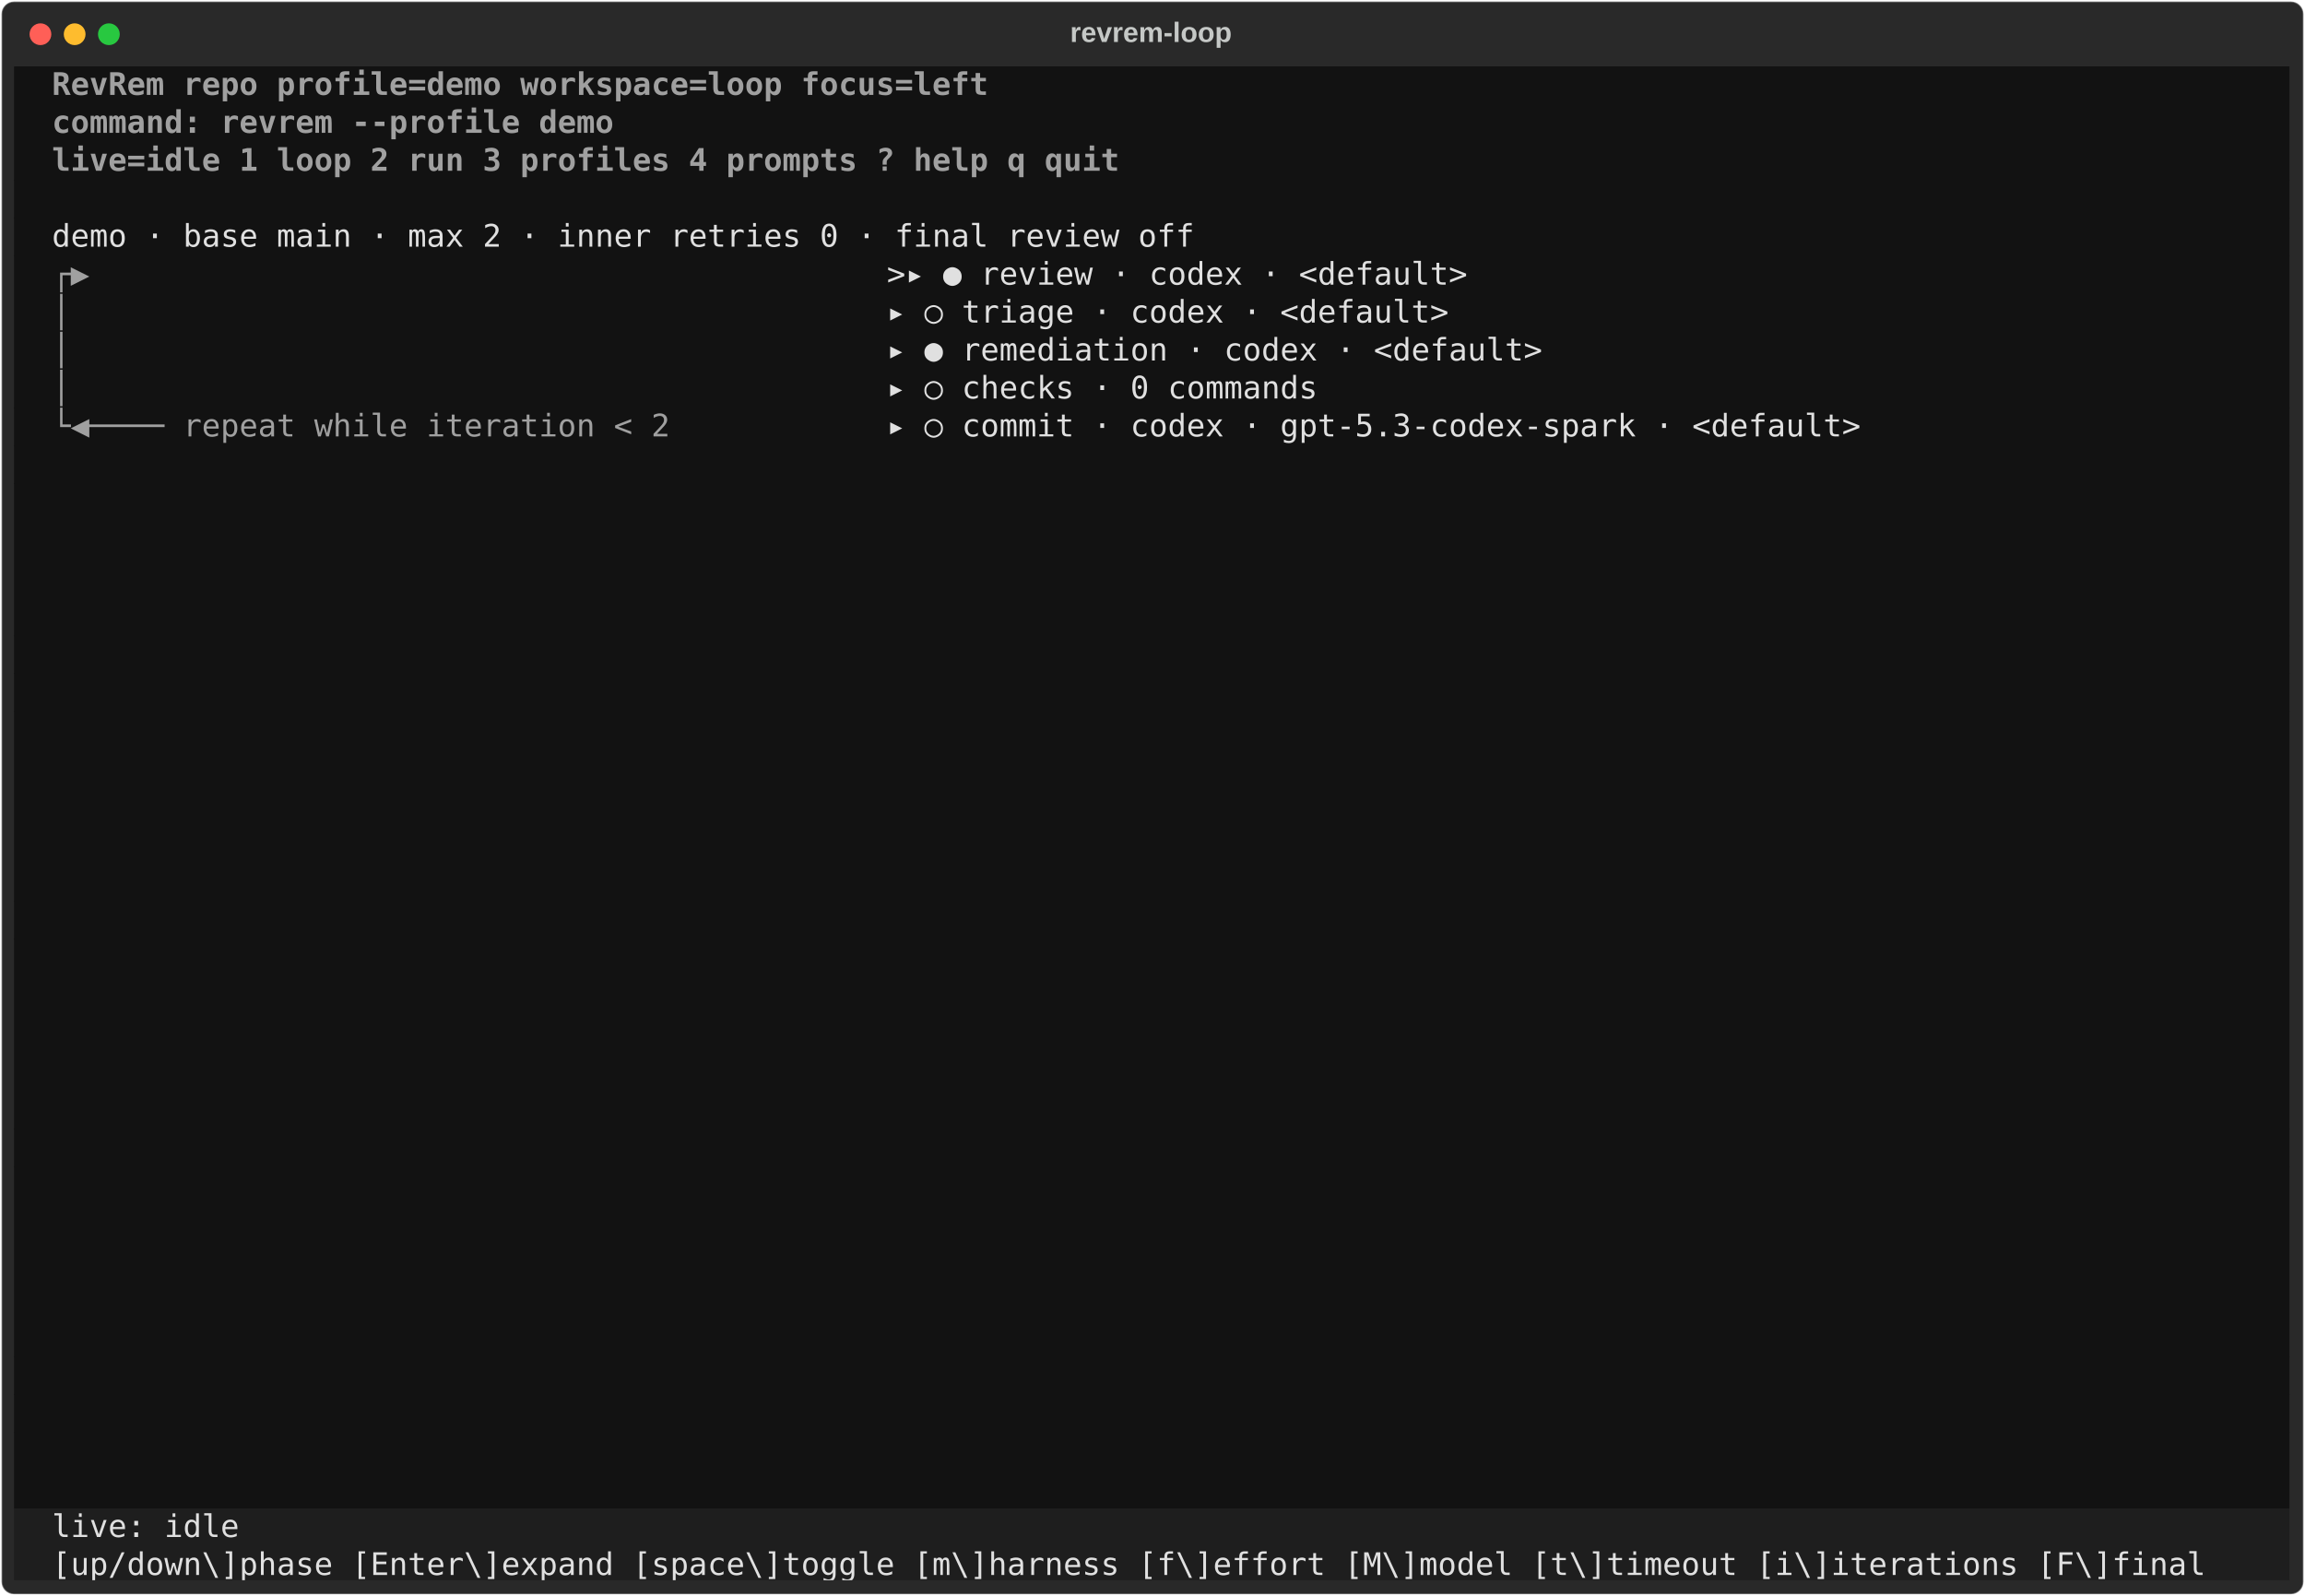
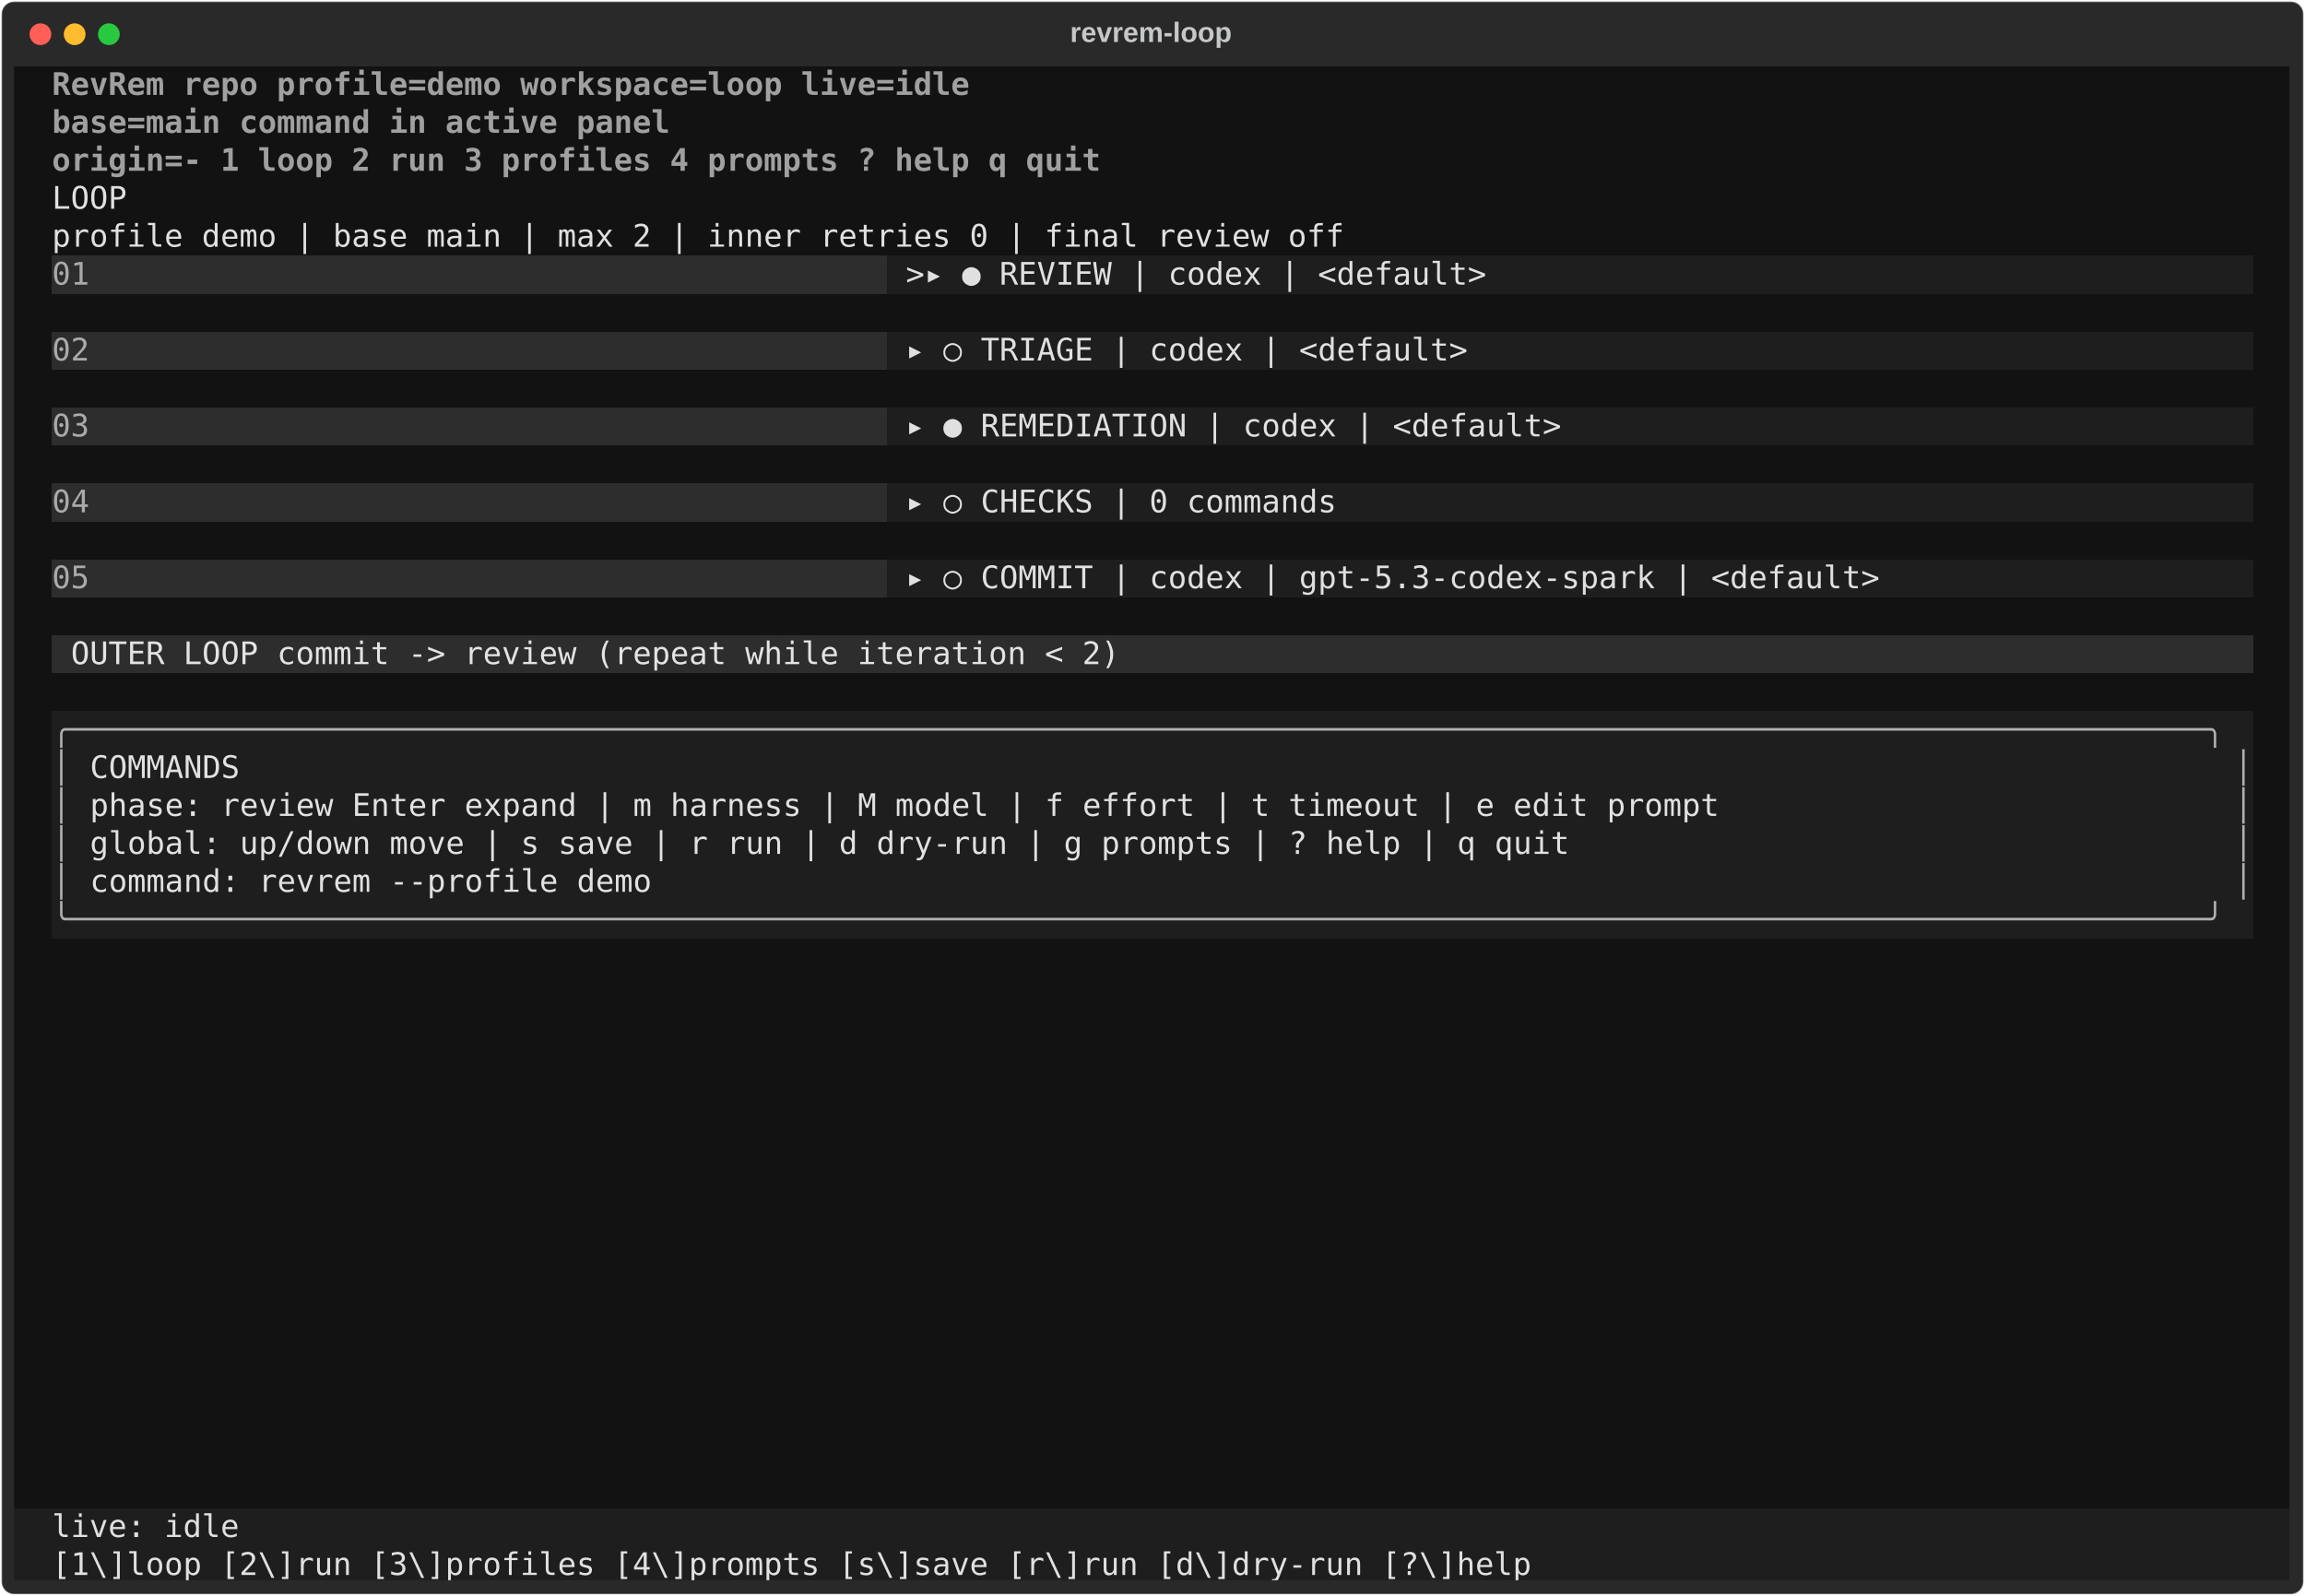
<svg xmlns="http://www.w3.org/2000/svg" class="rich-terminal" viewBox="0 0 1482 1026.0">
  <style>

    @font-face {
        font-family: "Fira Code";
        src: local("FiraCode-Regular"),
                url("https://cdnjs.cloudflare.com/ajax/libs/firacode/6.2.0/woff2/FiraCode-Regular.woff2") format("woff2"),
                url("https://cdnjs.cloudflare.com/ajax/libs/firacode/6.2.0/woff/FiraCode-Regular.woff") format("woff");
        font-style: normal;
        font-weight: 400;
    }
    @font-face {
        font-family: "Fira Code";
        src: local("FiraCode-Bold"),
                url("https://cdnjs.cloudflare.com/ajax/libs/firacode/6.2.0/woff2/FiraCode-Bold.woff2") format("woff2"),
                url("https://cdnjs.cloudflare.com/ajax/libs/firacode/6.2.0/woff/FiraCode-Bold.woff") format("woff");
        font-style: bold;
        font-weight: 700;
    }

    .terminal-ID-matrix {
        font-family: Fira Code, monospace;
        font-size: 20px;
        line-height: 24.4px;
        font-variant-east-asian: full-width;
    }

    .terminal-ID-title {
        font-size: 18px;
        font-weight: bold;
        font-family: arial;
    }

    .terminal-ID-r1 { fill: #c5c8c6 }
.terminal-ID-r2 { fill: #a0a0a0;font-weight: bold }
.terminal-ID-r3 { fill: #e0e0e0 }
- .terminal-ID-r4 { fill: #a0a0a0 }
+ .terminal-ID-r4 { fill: #aaaaaa }
+ .terminal-ID-r5 { fill: #e3e3e3 }
+ .terminal-ID-r6 { fill: #b0b0b0 }
+ .terminal-ID-r7 { fill: #e1e1e1 }
    </style>
  <defs>
    <clipPath id="terminal-ID-clip-terminal">
      <rect x="0" y="0" width="1463.0" height="975.0" />
    </clipPath>
    <clipPath id="terminal-ID-line-0">
      <rect x="0" y="1.5" width="1464" height="24.65" />
    </clipPath>
    <clipPath id="terminal-ID-line-1">
      <rect x="0" y="25.9" width="1464" height="24.65" />
    </clipPath>
    <clipPath id="terminal-ID-line-2">
      <rect x="0" y="50.3" width="1464" height="24.65" />
    </clipPath>
    <clipPath id="terminal-ID-line-3">
      <rect x="0" y="74.7" width="1464" height="24.65" />
    </clipPath>
    <clipPath id="terminal-ID-line-4">
      <rect x="0" y="99.1" width="1464" height="24.65" />
    </clipPath>
    <clipPath id="terminal-ID-line-5">
      <rect x="0" y="123.5" width="1464" height="24.65" />
    </clipPath>
    <clipPath id="terminal-ID-line-6">
      <rect x="0" y="147.9" width="1464" height="24.65" />
    </clipPath>
    <clipPath id="terminal-ID-line-7">
      <rect x="0" y="172.3" width="1464" height="24.65" />
    </clipPath>
    <clipPath id="terminal-ID-line-8">
      <rect x="0" y="196.7" width="1464" height="24.65" />
    </clipPath>
    <clipPath id="terminal-ID-line-9">
      <rect x="0" y="221.1" width="1464" height="24.65" />
    </clipPath>
    <clipPath id="terminal-ID-line-10">
      <rect x="0" y="245.5" width="1464" height="24.65" />
    </clipPath>
    <clipPath id="terminal-ID-line-11">
      <rect x="0" y="269.9" width="1464" height="24.65" />
    </clipPath>
    <clipPath id="terminal-ID-line-12">
      <rect x="0" y="294.3" width="1464" height="24.65" />
    </clipPath>
    <clipPath id="terminal-ID-line-13">
      <rect x="0" y="318.7" width="1464" height="24.65" />
    </clipPath>
    <clipPath id="terminal-ID-line-14">
      <rect x="0" y="343.1" width="1464" height="24.65" />
    </clipPath>
    <clipPath id="terminal-ID-line-15">
      <rect x="0" y="367.5" width="1464" height="24.65" />
    </clipPath>
    <clipPath id="terminal-ID-line-16">
      <rect x="0" y="391.9" width="1464" height="24.65" />
    </clipPath>
    <clipPath id="terminal-ID-line-17">
      <rect x="0" y="416.3" width="1464" height="24.65" />
    </clipPath>
    <clipPath id="terminal-ID-line-18">
      <rect x="0" y="440.7" width="1464" height="24.65" />
    </clipPath>
    <clipPath id="terminal-ID-line-19">
      <rect x="0" y="465.1" width="1464" height="24.65" />
    </clipPath>
    <clipPath id="terminal-ID-line-20">
      <rect x="0" y="489.5" width="1464" height="24.65" />
    </clipPath>
    <clipPath id="terminal-ID-line-21">
      <rect x="0" y="513.9" width="1464" height="24.65" />
    </clipPath>
    <clipPath id="terminal-ID-line-22">
      <rect x="0" y="538.3" width="1464" height="24.65" />
    </clipPath>
    <clipPath id="terminal-ID-line-23">
      <rect x="0" y="562.7" width="1464" height="24.65" />
    </clipPath>
    <clipPath id="terminal-ID-line-24">
      <rect x="0" y="587.1" width="1464" height="24.65" />
    </clipPath>
    <clipPath id="terminal-ID-line-25">
      <rect x="0" y="611.5" width="1464" height="24.65" />
    </clipPath>
    <clipPath id="terminal-ID-line-26">
      <rect x="0" y="635.9" width="1464" height="24.65" />
    </clipPath>
    <clipPath id="terminal-ID-line-27">
      <rect x="0" y="660.3" width="1464" height="24.65" />
    </clipPath>
    <clipPath id="terminal-ID-line-28">
      <rect x="0" y="684.7" width="1464" height="24.65" />
    </clipPath>
    <clipPath id="terminal-ID-line-29">
      <rect x="0" y="709.1" width="1464" height="24.65" />
    </clipPath>
    <clipPath id="terminal-ID-line-30">
      <rect x="0" y="733.5" width="1464" height="24.65" />
    </clipPath>
    <clipPath id="terminal-ID-line-31">
      <rect x="0" y="757.9" width="1464" height="24.65" />
    </clipPath>
    <clipPath id="terminal-ID-line-32">
      <rect x="0" y="782.3" width="1464" height="24.65" />
    </clipPath>
    <clipPath id="terminal-ID-line-33">
      <rect x="0" y="806.7" width="1464" height="24.65" />
    </clipPath>
    <clipPath id="terminal-ID-line-34">
      <rect x="0" y="831.1" width="1464" height="24.65" />
    </clipPath>
    <clipPath id="terminal-ID-line-35">
      <rect x="0" y="855.5" width="1464" height="24.65" />
    </clipPath>
    <clipPath id="terminal-ID-line-36">
      <rect x="0" y="879.9" width="1464" height="24.65" />
    </clipPath>
    <clipPath id="terminal-ID-line-37">
      <rect x="0" y="904.3" width="1464" height="24.65" />
    </clipPath>
    <clipPath id="terminal-ID-line-38">
      <rect x="0" y="928.7" width="1464" height="24.65" />
    </clipPath>
  </defs>
  <rect fill="#292929" stroke="rgba(255,255,255,0.35)" stroke-width="1" x="1" y="1" width="1480" height="1024" rx="8" />
  <text class="terminal-ID-title" fill="#c5c8c6" text-anchor="middle" x="740" y="27">revrem-loop</text>
  <g transform="translate(26,22)">
    <circle cx="0" cy="0" r="7" fill="#ff5f57" />
    <circle cx="22" cy="0" r="7" fill="#febc2e" />
    <circle cx="44" cy="0" r="7" fill="#28c840" />
  </g>
  <g transform="translate(9, 41)" clip-path="url(#terminal-ID-clip-terminal)">
    <rect fill="#121212" x="0" y="1.5" width="24.4" height="24.65" shape-rendering="crispEdges" />
-     <rect fill="#121212" x="24.4" y="1.5" width="658.8" height="24.65" shape-rendering="crispEdges" />
-     <rect fill="#121212" x="683.2" y="1.5" width="780.8" height="24.65" shape-rendering="crispEdges" />
+     <rect fill="#121212" x="24.4" y="1.5" width="646.6" height="24.65" shape-rendering="crispEdges" />
+     <rect fill="#121212" x="671" y="1.5" width="793" height="24.65" shape-rendering="crispEdges" />
    <rect fill="#121212" x="0" y="25.9" width="24.4" height="24.65" shape-rendering="crispEdges" />
-     <rect fill="#121212" x="24.4" y="25.9" width="366" height="24.65" shape-rendering="crispEdges" />
-     <rect fill="#121212" x="390.4" y="25.9" width="1073.6" height="24.65" shape-rendering="crispEdges" />
+     <rect fill="#121212" x="24.4" y="25.9" width="414.8" height="24.65" shape-rendering="crispEdges" />
+     <rect fill="#121212" x="439.2" y="25.9" width="1024.8" height="24.65" shape-rendering="crispEdges" />
    <rect fill="#121212" x="0" y="50.3" width="24.4" height="24.65" shape-rendering="crispEdges" />
-     <rect fill="#121212" x="24.4" y="50.3" width="732" height="24.65" shape-rendering="crispEdges" />
-     <rect fill="#121212" x="756.4" y="50.3" width="707.6" height="24.65" shape-rendering="crispEdges" />
+     <rect fill="#121212" x="24.4" y="50.3" width="719.8" height="24.65" shape-rendering="crispEdges" />
+     <rect fill="#121212" x="744.2" y="50.3" width="719.8" height="24.65" shape-rendering="crispEdges" />
    <rect fill="#121212" x="0" y="74.7" width="24.4" height="24.65" shape-rendering="crispEdges" />
-     <rect fill="#121212" x="24.4" y="74.7" width="1415.2" height="24.65" shape-rendering="crispEdges" />
-     <rect fill="#121212" x="1439.6" y="74.7" width="24.4" height="24.65" shape-rendering="crispEdges" />
+     <rect fill="#121212" x="24.4" y="74.7" width="48.8" height="24.65" shape-rendering="crispEdges" />
+     <rect fill="#121212" x="73.2" y="74.7" width="1390.8" height="24.65" shape-rendering="crispEdges" />
    <rect fill="#121212" x="0" y="99.1" width="24.4" height="24.65" shape-rendering="crispEdges" />
-     <rect fill="#121212" x="24.4" y="99.1" width="744.2" height="24.65" shape-rendering="crispEdges" />
-     <rect fill="#121212" x="768.6" y="99.1" width="695.4" height="24.65" shape-rendering="crispEdges" />
+     <rect fill="#121212" x="24.4" y="99.1" width="841.8" height="24.65" shape-rendering="crispEdges" />
+     <rect fill="#121212" x="866.2" y="99.1" width="597.8" height="24.65" shape-rendering="crispEdges" />
    <rect fill="#121212" x="0" y="123.5" width="24.4" height="24.65" shape-rendering="crispEdges" />
-     <rect fill="#121212" x="24.4" y="123.5" width="24.4" height="24.65" shape-rendering="crispEdges" />
-     <rect fill="#121212" x="48.8" y="123.5" width="512.4" height="24.65" shape-rendering="crispEdges" />
-     <rect fill="#121212" x="561.2" y="123.5" width="378.2" height="24.65" shape-rendering="crispEdges" />
-     <rect fill="#121212" x="939.4" y="123.5" width="524.6" height="24.65" shape-rendering="crispEdges" />
-     <rect fill="#121212" x="0" y="147.9" width="24.4" height="24.65" shape-rendering="crispEdges" />
-     <rect fill="#121212" x="24.4" y="147.9" width="12.2" height="24.65" shape-rendering="crispEdges" />
-     <rect fill="#121212" x="36.6" y="147.9" width="524.6" height="24.65" shape-rendering="crispEdges" />
-     <rect fill="#121212" x="561.2" y="147.9" width="378.2" height="24.65" shape-rendering="crispEdges" />
-     <rect fill="#121212" x="939.4" y="147.9" width="524.6" height="24.65" shape-rendering="crispEdges" />
+     <rect fill="#2d2d2d" x="24.4" y="123.5" width="24.4" height="24.65" shape-rendering="crispEdges" />
+     <rect fill="#2d2d2d" x="48.8" y="123.5" width="512.4" height="24.65" shape-rendering="crispEdges" />
+     <rect fill="#1e1e1e" x="561.2" y="123.5" width="12.2" height="24.65" shape-rendering="crispEdges" />
+     <rect fill="#1e1e1e" x="573.4" y="123.5" width="439.2" height="24.65" shape-rendering="crispEdges" />
+     <rect fill="#1e1e1e" x="1012.6" y="123.5" width="427" height="24.65" shape-rendering="crispEdges" />
+     <rect fill="#121212" x="1439.6" y="123.5" width="24.4" height="24.65" shape-rendering="crispEdges" />
+     <rect fill="#121212" x="0" y="147.9" width="1464" height="24.65" shape-rendering="crispEdges" />
    <rect fill="#121212" x="0" y="172.3" width="24.4" height="24.65" shape-rendering="crispEdges" />
-     <rect fill="#121212" x="24.4" y="172.3" width="12.2" height="24.65" shape-rendering="crispEdges" />
-     <rect fill="#121212" x="36.6" y="172.3" width="524.6" height="24.65" shape-rendering="crispEdges" />
-     <rect fill="#121212" x="561.2" y="172.3" width="439.2" height="24.65" shape-rendering="crispEdges" />
-     <rect fill="#121212" x="1000.4" y="172.3" width="463.6" height="24.65" shape-rendering="crispEdges" />
-     <rect fill="#121212" x="0" y="196.7" width="24.4" height="24.65" shape-rendering="crispEdges" />
-     <rect fill="#121212" x="24.4" y="196.7" width="12.2" height="24.65" shape-rendering="crispEdges" />
-     <rect fill="#121212" x="36.6" y="196.7" width="524.6" height="24.65" shape-rendering="crispEdges" />
-     <rect fill="#121212" x="561.2" y="196.7" width="292.8" height="24.65" shape-rendering="crispEdges" />
-     <rect fill="#121212" x="854" y="196.7" width="610" height="24.65" shape-rendering="crispEdges" />
+     <rect fill="#2d2d2d" x="24.4" y="172.3" width="24.4" height="24.65" shape-rendering="crispEdges" />
+     <rect fill="#2d2d2d" x="48.8" y="172.3" width="512.4" height="24.65" shape-rendering="crispEdges" />
+     <rect fill="#1e1e1e" x="561.2" y="172.3" width="12.2" height="24.65" shape-rendering="crispEdges" />
+     <rect fill="#1e1e1e" x="573.4" y="172.3" width="439.2" height="24.65" shape-rendering="crispEdges" />
+     <rect fill="#1e1e1e" x="1012.6" y="172.3" width="427" height="24.65" shape-rendering="crispEdges" />
+     <rect fill="#121212" x="1439.6" y="172.3" width="24.4" height="24.65" shape-rendering="crispEdges" />
+     <rect fill="#121212" x="0" y="196.7" width="1464" height="24.65" shape-rendering="crispEdges" />
    <rect fill="#121212" x="0" y="221.1" width="24.4" height="24.65" shape-rendering="crispEdges" />
-     <rect fill="#121212" x="24.4" y="221.1" width="402.6" height="24.65" shape-rendering="crispEdges" />
-     <rect fill="#121212" x="427" y="221.1" width="134.2" height="24.65" shape-rendering="crispEdges" />
-     <rect fill="#121212" x="561.2" y="221.1" width="646.6" height="24.65" shape-rendering="crispEdges" />
-     <rect fill="#121212" x="1207.8" y="221.1" width="256.2" height="24.65" shape-rendering="crispEdges" />
+     <rect fill="#2d2d2d" x="24.4" y="221.1" width="24.4" height="24.65" shape-rendering="crispEdges" />
+     <rect fill="#2d2d2d" x="48.8" y="221.1" width="512.4" height="24.65" shape-rendering="crispEdges" />
+     <rect fill="#1e1e1e" x="561.2" y="221.1" width="12.2" height="24.65" shape-rendering="crispEdges" />
+     <rect fill="#1e1e1e" x="573.4" y="221.1" width="439.2" height="24.65" shape-rendering="crispEdges" />
+     <rect fill="#1e1e1e" x="1012.6" y="221.1" width="427" height="24.65" shape-rendering="crispEdges" />
+     <rect fill="#121212" x="1439.6" y="221.1" width="24.4" height="24.65" shape-rendering="crispEdges" />
    <rect fill="#121212" x="0" y="245.5" width="1464" height="24.65" shape-rendering="crispEdges" />
-     <rect fill="#121212" x="0" y="269.9" width="1464" height="24.65" shape-rendering="crispEdges" />
+     <rect fill="#121212" x="0" y="269.9" width="24.4" height="24.65" shape-rendering="crispEdges" />
+     <rect fill="#2d2d2d" x="24.4" y="269.9" width="24.4" height="24.65" shape-rendering="crispEdges" />
+     <rect fill="#2d2d2d" x="48.8" y="269.9" width="512.4" height="24.65" shape-rendering="crispEdges" />
+     <rect fill="#1e1e1e" x="561.2" y="269.9" width="12.2" height="24.65" shape-rendering="crispEdges" />
+     <rect fill="#1e1e1e" x="573.4" y="269.9" width="353.8" height="24.65" shape-rendering="crispEdges" />
+     <rect fill="#1e1e1e" x="927.2" y="269.9" width="512.4" height="24.65" shape-rendering="crispEdges" />
+     <rect fill="#121212" x="1439.6" y="269.9" width="24.4" height="24.65" shape-rendering="crispEdges" />
    <rect fill="#121212" x="0" y="294.3" width="1464" height="24.65" shape-rendering="crispEdges" />
-     <rect fill="#121212" x="0" y="318.7" width="1464" height="24.65" shape-rendering="crispEdges" />
+     <rect fill="#121212" x="0" y="318.7" width="24.4" height="24.65" shape-rendering="crispEdges" />
+     <rect fill="#2d2d2d" x="24.4" y="318.7" width="24.4" height="24.65" shape-rendering="crispEdges" />
+     <rect fill="#2d2d2d" x="48.8" y="318.7" width="512.4" height="24.65" shape-rendering="crispEdges" />
+     <rect fill="#1e1e1e" x="561.2" y="318.7" width="12.2" height="24.65" shape-rendering="crispEdges" />
+     <rect fill="#1e1e1e" x="573.4" y="318.7" width="707.6" height="24.65" shape-rendering="crispEdges" />
+     <rect fill="#1e1e1e" x="1281" y="318.7" width="158.6" height="24.65" shape-rendering="crispEdges" />
+     <rect fill="#121212" x="1439.6" y="318.7" width="24.4" height="24.65" shape-rendering="crispEdges" />
    <rect fill="#121212" x="0" y="343.1" width="1464" height="24.65" shape-rendering="crispEdges" />
-     <rect fill="#121212" x="0" y="367.5" width="1464" height="24.65" shape-rendering="crispEdges" />
+     <rect fill="#121212" x="0" y="367.5" width="24.4" height="24.65" shape-rendering="crispEdges" />
+     <rect fill="#2d2d2d" x="24.4" y="367.5" width="12.2" height="24.65" shape-rendering="crispEdges" />
+     <rect fill="#2d2d2d" x="36.6" y="367.5" width="768.6" height="24.65" shape-rendering="crispEdges" />
+     <rect fill="#2d2d2d" x="805.2" y="367.5" width="634.4" height="24.65" shape-rendering="crispEdges" />
+     <rect fill="#121212" x="1439.6" y="367.5" width="24.4" height="24.65" shape-rendering="crispEdges" />
    <rect fill="#121212" x="0" y="391.9" width="1464" height="24.65" shape-rendering="crispEdges" />
-     <rect fill="#121212" x="0" y="416.3" width="1464" height="24.65" shape-rendering="crispEdges" />
-     <rect fill="#121212" x="0" y="440.7" width="1464" height="24.65" shape-rendering="crispEdges" />
-     <rect fill="#121212" x="0" y="465.1" width="1464" height="24.65" shape-rendering="crispEdges" />
-     <rect fill="#121212" x="0" y="489.5" width="1464" height="24.65" shape-rendering="crispEdges" />
-     <rect fill="#121212" x="0" y="513.9" width="1464" height="24.65" shape-rendering="crispEdges" />
-     <rect fill="#121212" x="0" y="538.3" width="1464" height="24.65" shape-rendering="crispEdges" />
+     <rect fill="#121212" x="0" y="416.3" width="24.4" height="24.65" shape-rendering="crispEdges" />
+     <rect fill="#1e1e1e" x="24.4" y="416.3" width="1415.2" height="24.65" shape-rendering="crispEdges" />
+     <rect fill="#121212" x="1439.6" y="416.3" width="24.4" height="24.65" shape-rendering="crispEdges" />
+     <rect fill="#121212" x="0" y="440.7" width="24.4" height="24.65" shape-rendering="crispEdges" />
+     <rect fill="#1e1e1e" x="24.4" y="440.7" width="12.2" height="24.65" shape-rendering="crispEdges" />
+     <rect fill="#1e1e1e" x="36.6" y="440.7" width="12.2" height="24.65" shape-rendering="crispEdges" />
+     <rect fill="#1e1e1e" x="48.8" y="440.7" width="97.6" height="24.65" shape-rendering="crispEdges" />
+     <rect fill="#1e1e1e" x="146.4" y="440.7" width="1281" height="24.65" shape-rendering="crispEdges" />
+     <rect fill="#1e1e1e" x="1427.4" y="440.7" width="12.2" height="24.65" shape-rendering="crispEdges" />
+     <rect fill="#121212" x="1439.6" y="440.7" width="24.4" height="24.65" shape-rendering="crispEdges" />
+     <rect fill="#121212" x="0" y="465.1" width="24.4" height="24.65" shape-rendering="crispEdges" />
+     <rect fill="#1e1e1e" x="24.4" y="465.1" width="12.2" height="24.65" shape-rendering="crispEdges" />
+     <rect fill="#1e1e1e" x="36.6" y="465.1" width="12.2" height="24.65" shape-rendering="crispEdges" />
+     <rect fill="#1e1e1e" x="48.8" y="465.1" width="1098" height="24.65" shape-rendering="crispEdges" />
+     <rect fill="#1e1e1e" x="1146.8" y="465.1" width="280.6" height="24.65" shape-rendering="crispEdges" />
+     <rect fill="#1e1e1e" x="1427.4" y="465.1" width="12.2" height="24.65" shape-rendering="crispEdges" />
+     <rect fill="#121212" x="1439.6" y="465.1" width="24.4" height="24.65" shape-rendering="crispEdges" />
+     <rect fill="#121212" x="0" y="489.5" width="24.4" height="24.65" shape-rendering="crispEdges" />
+     <rect fill="#1e1e1e" x="24.4" y="489.5" width="12.2" height="24.65" shape-rendering="crispEdges" />
+     <rect fill="#1e1e1e" x="36.6" y="489.5" width="12.2" height="24.65" shape-rendering="crispEdges" />
+     <rect fill="#1e1e1e" x="48.8" y="489.5" width="963.8" height="24.65" shape-rendering="crispEdges" />
+     <rect fill="#1e1e1e" x="1012.6" y="489.5" width="414.8" height="24.65" shape-rendering="crispEdges" />
+     <rect fill="#1e1e1e" x="1427.4" y="489.5" width="12.2" height="24.65" shape-rendering="crispEdges" />
+     <rect fill="#121212" x="1439.6" y="489.5" width="24.4" height="24.65" shape-rendering="crispEdges" />
+     <rect fill="#121212" x="0" y="513.9" width="24.4" height="24.65" shape-rendering="crispEdges" />
+     <rect fill="#1e1e1e" x="24.4" y="513.9" width="12.2" height="24.65" shape-rendering="crispEdges" />
+     <rect fill="#1e1e1e" x="36.6" y="513.9" width="12.2" height="24.65" shape-rendering="crispEdges" />
+     <rect fill="#1e1e1e" x="48.8" y="513.9" width="366" height="24.65" shape-rendering="crispEdges" />
+     <rect fill="#1e1e1e" x="414.8" y="513.9" width="1012.6" height="24.65" shape-rendering="crispEdges" />
+     <rect fill="#1e1e1e" x="1427.4" y="513.9" width="12.2" height="24.65" shape-rendering="crispEdges" />
+     <rect fill="#121212" x="1439.6" y="513.9" width="24.4" height="24.65" shape-rendering="crispEdges" />
+     <rect fill="#121212" x="0" y="538.3" width="24.4" height="24.65" shape-rendering="crispEdges" />
+     <rect fill="#1e1e1e" x="24.4" y="538.3" width="1415.2" height="24.65" shape-rendering="crispEdges" />
+     <rect fill="#121212" x="1439.6" y="538.3" width="24.4" height="24.65" shape-rendering="crispEdges" />
    <rect fill="#121212" x="0" y="562.7" width="1464" height="24.65" shape-rendering="crispEdges" />
    <rect fill="#121212" x="0" y="587.1" width="1464" height="24.65" shape-rendering="crispEdges" />
    <rect fill="#121212" x="0" y="611.5" width="1464" height="24.65" shape-rendering="crispEdges" />
    <rect fill="#121212" x="0" y="635.9" width="1464" height="24.65" shape-rendering="crispEdges" />
    <rect fill="#121212" x="0" y="660.3" width="1464" height="24.65" shape-rendering="crispEdges" />
    <rect fill="#121212" x="0" y="684.7" width="1464" height="24.65" shape-rendering="crispEdges" />
    <rect fill="#121212" x="0" y="709.1" width="1464" height="24.65" shape-rendering="crispEdges" />
    <rect fill="#121212" x="0" y="733.5" width="1464" height="24.65" shape-rendering="crispEdges" />
    <rect fill="#121212" x="0" y="757.9" width="1464" height="24.65" shape-rendering="crispEdges" />
    <rect fill="#121212" x="0" y="782.3" width="1464" height="24.65" shape-rendering="crispEdges" />
    <rect fill="#121212" x="0" y="806.7" width="1464" height="24.65" shape-rendering="crispEdges" />
    <rect fill="#121212" x="0" y="831.1" width="1464" height="24.65" shape-rendering="crispEdges" />
    <rect fill="#121212" x="0" y="855.5" width="1464" height="24.65" shape-rendering="crispEdges" />
    <rect fill="#121212" x="0" y="879.9" width="1464" height="24.65" shape-rendering="crispEdges" />
    <rect fill="#121212" x="0" y="904.3" width="1464" height="24.65" shape-rendering="crispEdges" />
    <rect fill="#1e1e1e" x="0" y="928.7" width="24.4" height="24.65" shape-rendering="crispEdges" />
    <rect fill="#1e1e1e" x="24.4" y="928.7" width="122" height="24.65" shape-rendering="crispEdges" />
    <rect fill="#1e1e1e" x="146.4" y="928.7" width="1317.6" height="24.65" shape-rendering="crispEdges" />
    <rect fill="#1e1e1e" x="0" y="953.1" width="24.4" height="24.65" shape-rendering="crispEdges" />
-     <rect fill="#1e1e1e" x="24.4" y="953.1" width="1403" height="24.65" shape-rendering="crispEdges" />
-     <rect fill="#1e1e1e" x="1427.4" y="953.1" width="36.6" height="24.65" shape-rendering="crispEdges" />
+     <rect fill="#1e1e1e" x="24.4" y="953.1" width="963.8" height="24.65" shape-rendering="crispEdges" />
+     <rect fill="#1e1e1e" x="988.2" y="953.1" width="475.8" height="24.65" shape-rendering="crispEdges" />
    <g class="terminal-ID-matrix">
-       <text class="terminal-ID-r2" x="24.4" y="20" textLength="658.8" clip-path="url(#terminal-ID-line-0)">RevRem  repo  profile=demo  workspace=loop  focus=left</text>
+       <text class="terminal-ID-r2" x="24.4" y="20" textLength="646.6" clip-path="url(#terminal-ID-line-0)">RevRem  repo  profile=demo  workspace=loop  live=idle</text>
      <text class="terminal-ID-r1" x="1464" y="20" textLength="12.2" clip-path="url(#terminal-ID-line-0)">
</text>
-       <text class="terminal-ID-r2" x="24.4" y="44.4" textLength="366" clip-path="url(#terminal-ID-line-1)">command: revrem --profile demo</text>
+       <text class="terminal-ID-r2" x="24.4" y="44.4" textLength="414.8" clip-path="url(#terminal-ID-line-1)">base=main  command in active panel</text>
      <text class="terminal-ID-r1" x="1464" y="44.4" textLength="12.2" clip-path="url(#terminal-ID-line-1)">
</text>
-       <text class="terminal-ID-r2" x="24.4" y="68.8" textLength="732" clip-path="url(#terminal-ID-line-2)">live=idle  1 loop 2 run 3 profiles 4 prompts  ? help  q quit</text>
+       <text class="terminal-ID-r2" x="24.4" y="68.8" textLength="719.8" clip-path="url(#terminal-ID-line-2)">origin=-  1 loop 2 run 3 profiles 4 prompts  ? help  q quit</text>
      <text class="terminal-ID-r1" x="1464" y="68.8" textLength="12.2" clip-path="url(#terminal-ID-line-2)">
</text>
+       <text class="terminal-ID-r3" x="24.4" y="93.2" textLength="48.8" clip-path="url(#terminal-ID-line-3)">LOOP</text>
      <text class="terminal-ID-r1" x="1464" y="93.2" textLength="12.2" clip-path="url(#terminal-ID-line-3)">
</text>
-       <text class="terminal-ID-r3" x="24.4" y="117.6" textLength="744.2" clip-path="url(#terminal-ID-line-4)">demo · base main · max 2 · inner retries 0 · final review off</text>
+       <text class="terminal-ID-r3" x="24.4" y="117.6" textLength="841.8" clip-path="url(#terminal-ID-line-4)">profile demo | base main | max 2 | inner retries 0 | final review off</text>
      <text class="terminal-ID-r1" x="1464" y="117.6" textLength="12.2" clip-path="url(#terminal-ID-line-4)">
</text>
-       <text class="terminal-ID-r4" x="24.4" y="142" textLength="24.4" clip-path="url(#terminal-ID-line-5)">┌▶</text>
-       <text class="terminal-ID-r3" x="561.2" y="142" textLength="378.2" clip-path="url(#terminal-ID-line-5)">&gt;▸ ● review · codex · &lt;default&gt;</text>
+       <text class="terminal-ID-r4" x="24.4" y="142" textLength="24.4" clip-path="url(#terminal-ID-line-5)">01</text>
+       <text class="terminal-ID-r3" x="573.4" y="142" textLength="439.2" clip-path="url(#terminal-ID-line-5)">&gt;▸ ● REVIEW      | codex | &lt;default&gt;</text>
      <text class="terminal-ID-r1" x="1464" y="142" textLength="12.2" clip-path="url(#terminal-ID-line-5)">
</text>
-       <text class="terminal-ID-r4" x="24.4" y="166.4" textLength="12.2" clip-path="url(#terminal-ID-line-6)">│</text>
-       <text class="terminal-ID-r3" x="561.2" y="166.4" textLength="378.2" clip-path="url(#terminal-ID-line-6)"> ▸ ○ triage · codex · &lt;default&gt;</text>
      <text class="terminal-ID-r1" x="1464" y="166.4" textLength="12.2" clip-path="url(#terminal-ID-line-6)">
</text>
-       <text class="terminal-ID-r4" x="24.4" y="190.8" textLength="12.2" clip-path="url(#terminal-ID-line-7)">│</text>
-       <text class="terminal-ID-r3" x="561.2" y="190.8" textLength="439.2" clip-path="url(#terminal-ID-line-7)"> ▸ ● remediation · codex · &lt;default&gt;</text>
+       <text class="terminal-ID-r4" x="24.4" y="190.8" textLength="24.4" clip-path="url(#terminal-ID-line-7)">02</text>
+       <text class="terminal-ID-r3" x="573.4" y="190.8" textLength="439.2" clip-path="url(#terminal-ID-line-7)"> ▸ ○ TRIAGE      | codex | &lt;default&gt;</text>
      <text class="terminal-ID-r1" x="1464" y="190.8" textLength="12.2" clip-path="url(#terminal-ID-line-7)">
</text>
-       <text class="terminal-ID-r4" x="24.4" y="215.2" textLength="12.2" clip-path="url(#terminal-ID-line-8)">│</text>
-       <text class="terminal-ID-r3" x="561.2" y="215.2" textLength="292.8" clip-path="url(#terminal-ID-line-8)"> ▸ ○ checks · 0 commands</text>
      <text class="terminal-ID-r1" x="1464" y="215.2" textLength="12.2" clip-path="url(#terminal-ID-line-8)">
</text>
-       <text class="terminal-ID-r4" x="24.4" y="239.6" textLength="402.6" clip-path="url(#terminal-ID-line-9)">└◀──── repeat while iteration &lt; 2</text>
-       <text class="terminal-ID-r3" x="561.2" y="239.6" textLength="646.6" clip-path="url(#terminal-ID-line-9)"> ▸ ○ commit · codex · gpt-5.3-codex-spark · &lt;default&gt;</text>
+       <text class="terminal-ID-r4" x="24.4" y="239.6" textLength="24.4" clip-path="url(#terminal-ID-line-9)">03</text>
+       <text class="terminal-ID-r3" x="573.4" y="239.6" textLength="439.2" clip-path="url(#terminal-ID-line-9)"> ▸ ● REMEDIATION | codex | &lt;default&gt;</text>
      <text class="terminal-ID-r1" x="1464" y="239.6" textLength="12.2" clip-path="url(#terminal-ID-line-9)">
</text>
      <text class="terminal-ID-r1" x="1464" y="264" textLength="12.2" clip-path="url(#terminal-ID-line-10)">
</text>
+       <text class="terminal-ID-r4" x="24.4" y="288.4" textLength="24.4" clip-path="url(#terminal-ID-line-11)">04</text>
+       <text class="terminal-ID-r3" x="573.4" y="288.4" textLength="353.8" clip-path="url(#terminal-ID-line-11)"> ▸ ○ CHECKS      | 0 commands</text>
      <text class="terminal-ID-r1" x="1464" y="288.4" textLength="12.2" clip-path="url(#terminal-ID-line-11)">
</text>
      <text class="terminal-ID-r1" x="1464" y="312.8" textLength="12.2" clip-path="url(#terminal-ID-line-12)">
</text>
+       <text class="terminal-ID-r4" x="24.4" y="337.2" textLength="24.4" clip-path="url(#terminal-ID-line-13)">05</text>
+       <text class="terminal-ID-r3" x="573.4" y="337.2" textLength="707.6" clip-path="url(#terminal-ID-line-13)"> ▸ ○ COMMIT      | codex | gpt-5.3-codex-spark | &lt;default&gt;</text>
      <text class="terminal-ID-r1" x="1464" y="337.2" textLength="12.2" clip-path="url(#terminal-ID-line-13)">
</text>
      <text class="terminal-ID-r1" x="1464" y="361.6" textLength="12.2" clip-path="url(#terminal-ID-line-14)">
</text>
+       <text class="terminal-ID-r5" x="36.6" y="386" textLength="768.6" clip-path="url(#terminal-ID-line-15)">OUTER LOOP   commit -&gt; review      (repeat while iteration &lt; 2)</text>
      <text class="terminal-ID-r1" x="1464" y="386" textLength="12.2" clip-path="url(#terminal-ID-line-15)">
</text>
      <text class="terminal-ID-r1" x="1464" y="410.4" textLength="12.2" clip-path="url(#terminal-ID-line-16)">
</text>
+       <text class="terminal-ID-r6" x="24.4" y="434.8" textLength="1415.2" clip-path="url(#terminal-ID-line-17)">╭──────────────────────────────────────────────────────────────────────────────────────────────────────────────────╮</text>
      <text class="terminal-ID-r1" x="1464" y="434.8" textLength="12.2" clip-path="url(#terminal-ID-line-17)">
</text>
+       <text class="terminal-ID-r6" x="24.4" y="459.2" textLength="12.2" clip-path="url(#terminal-ID-line-18)">│</text>
+       <text class="terminal-ID-r7" x="48.8" y="459.2" textLength="97.6" clip-path="url(#terminal-ID-line-18)">COMMANDS</text>
+       <text class="terminal-ID-r6" x="1427.4" y="459.2" textLength="12.2" clip-path="url(#terminal-ID-line-18)">│</text>
      <text class="terminal-ID-r1" x="1464" y="459.2" textLength="12.2" clip-path="url(#terminal-ID-line-18)">
</text>
+       <text class="terminal-ID-r6" x="24.4" y="483.6" textLength="12.2" clip-path="url(#terminal-ID-line-19)">│</text>
+       <text class="terminal-ID-r7" x="48.8" y="483.6" textLength="1098" clip-path="url(#terminal-ID-line-19)">phase: review    Enter expand | m harness | M model | f effort | t timeout | e edit prompt</text>
+       <text class="terminal-ID-r6" x="1427.4" y="483.6" textLength="12.2" clip-path="url(#terminal-ID-line-19)">│</text>
      <text class="terminal-ID-r1" x="1464" y="483.6" textLength="12.2" clip-path="url(#terminal-ID-line-19)">
</text>
+       <text class="terminal-ID-r6" x="24.4" y="508" textLength="12.2" clip-path="url(#terminal-ID-line-20)">│</text>
+       <text class="terminal-ID-r7" x="48.8" y="508" textLength="963.8" clip-path="url(#terminal-ID-line-20)">global: up/down move | s save | r run | d dry-run | g prompts | ? help | q quit</text>
+       <text class="terminal-ID-r6" x="1427.4" y="508" textLength="12.2" clip-path="url(#terminal-ID-line-20)">│</text>
      <text class="terminal-ID-r1" x="1464" y="508" textLength="12.2" clip-path="url(#terminal-ID-line-20)">
</text>
+       <text class="terminal-ID-r6" x="24.4" y="532.4" textLength="12.2" clip-path="url(#terminal-ID-line-21)">│</text>
+       <text class="terminal-ID-r7" x="48.8" y="532.4" textLength="366" clip-path="url(#terminal-ID-line-21)">command: revrem --profile demo</text>
+       <text class="terminal-ID-r6" x="1427.4" y="532.4" textLength="12.2" clip-path="url(#terminal-ID-line-21)">│</text>
      <text class="terminal-ID-r1" x="1464" y="532.4" textLength="12.2" clip-path="url(#terminal-ID-line-21)">
</text>
+       <text class="terminal-ID-r6" x="24.4" y="556.8" textLength="1415.2" clip-path="url(#terminal-ID-line-22)">╰──────────────────────────────────────────────────────────────────────────────────────────────────────────────────╯</text>
      <text class="terminal-ID-r1" x="1464" y="556.8" textLength="12.2" clip-path="url(#terminal-ID-line-22)">
</text>
      <text class="terminal-ID-r1" x="1464" y="581.2" textLength="12.2" clip-path="url(#terminal-ID-line-23)">
</text>
      <text class="terminal-ID-r1" x="1464" y="605.6" textLength="12.2" clip-path="url(#terminal-ID-line-24)">
</text>
      <text class="terminal-ID-r1" x="1464" y="630" textLength="12.2" clip-path="url(#terminal-ID-line-25)">
</text>
      <text class="terminal-ID-r1" x="1464" y="654.4" textLength="12.2" clip-path="url(#terminal-ID-line-26)">
</text>
      <text class="terminal-ID-r1" x="1464" y="678.8" textLength="12.2" clip-path="url(#terminal-ID-line-27)">
</text>
      <text class="terminal-ID-r1" x="1464" y="703.2" textLength="12.2" clip-path="url(#terminal-ID-line-28)">
</text>
      <text class="terminal-ID-r1" x="1464" y="727.6" textLength="12.2" clip-path="url(#terminal-ID-line-29)">
</text>
      <text class="terminal-ID-r1" x="1464" y="752" textLength="12.2" clip-path="url(#terminal-ID-line-30)">
</text>
      <text class="terminal-ID-r1" x="1464" y="776.4" textLength="12.2" clip-path="url(#terminal-ID-line-31)">
</text>
      <text class="terminal-ID-r1" x="1464" y="800.8" textLength="12.2" clip-path="url(#terminal-ID-line-32)">
</text>
      <text class="terminal-ID-r1" x="1464" y="825.2" textLength="12.2" clip-path="url(#terminal-ID-line-33)">
</text>
      <text class="terminal-ID-r1" x="1464" y="849.6" textLength="12.2" clip-path="url(#terminal-ID-line-34)">
</text>
      <text class="terminal-ID-r1" x="1464" y="874" textLength="12.2" clip-path="url(#terminal-ID-line-35)">
</text>
      <text class="terminal-ID-r1" x="1464" y="898.4" textLength="12.2" clip-path="url(#terminal-ID-line-36)">
</text>
      <text class="terminal-ID-r1" x="1464" y="922.8" textLength="12.2" clip-path="url(#terminal-ID-line-37)">
</text>
      <text class="terminal-ID-r3" x="24.4" y="947.2" textLength="122" clip-path="url(#terminal-ID-line-38)">live: idle</text>
      <text class="terminal-ID-r1" x="1464" y="947.2" textLength="12.2" clip-path="url(#terminal-ID-line-38)">
</text>
-       <text class="terminal-ID-r3" x="24.4" y="971.6" textLength="1403" clip-path="url(#terminal-ID-line-39)">[up/down\]phase [Enter\]expand [space\]toggle [m\]harness [f\]effort [M\]model [t\]timeout [i\]iterations [F\]final</text>
+       <text class="terminal-ID-r3" x="24.4" y="971.6" textLength="963.8" clip-path="url(#terminal-ID-line-39)">[1\]loop [2\]run [3\]profiles [4\]prompts [s\]save [r\]run [d\]dry-run [?\]help</text>
    </g>
  </g>
</svg>
